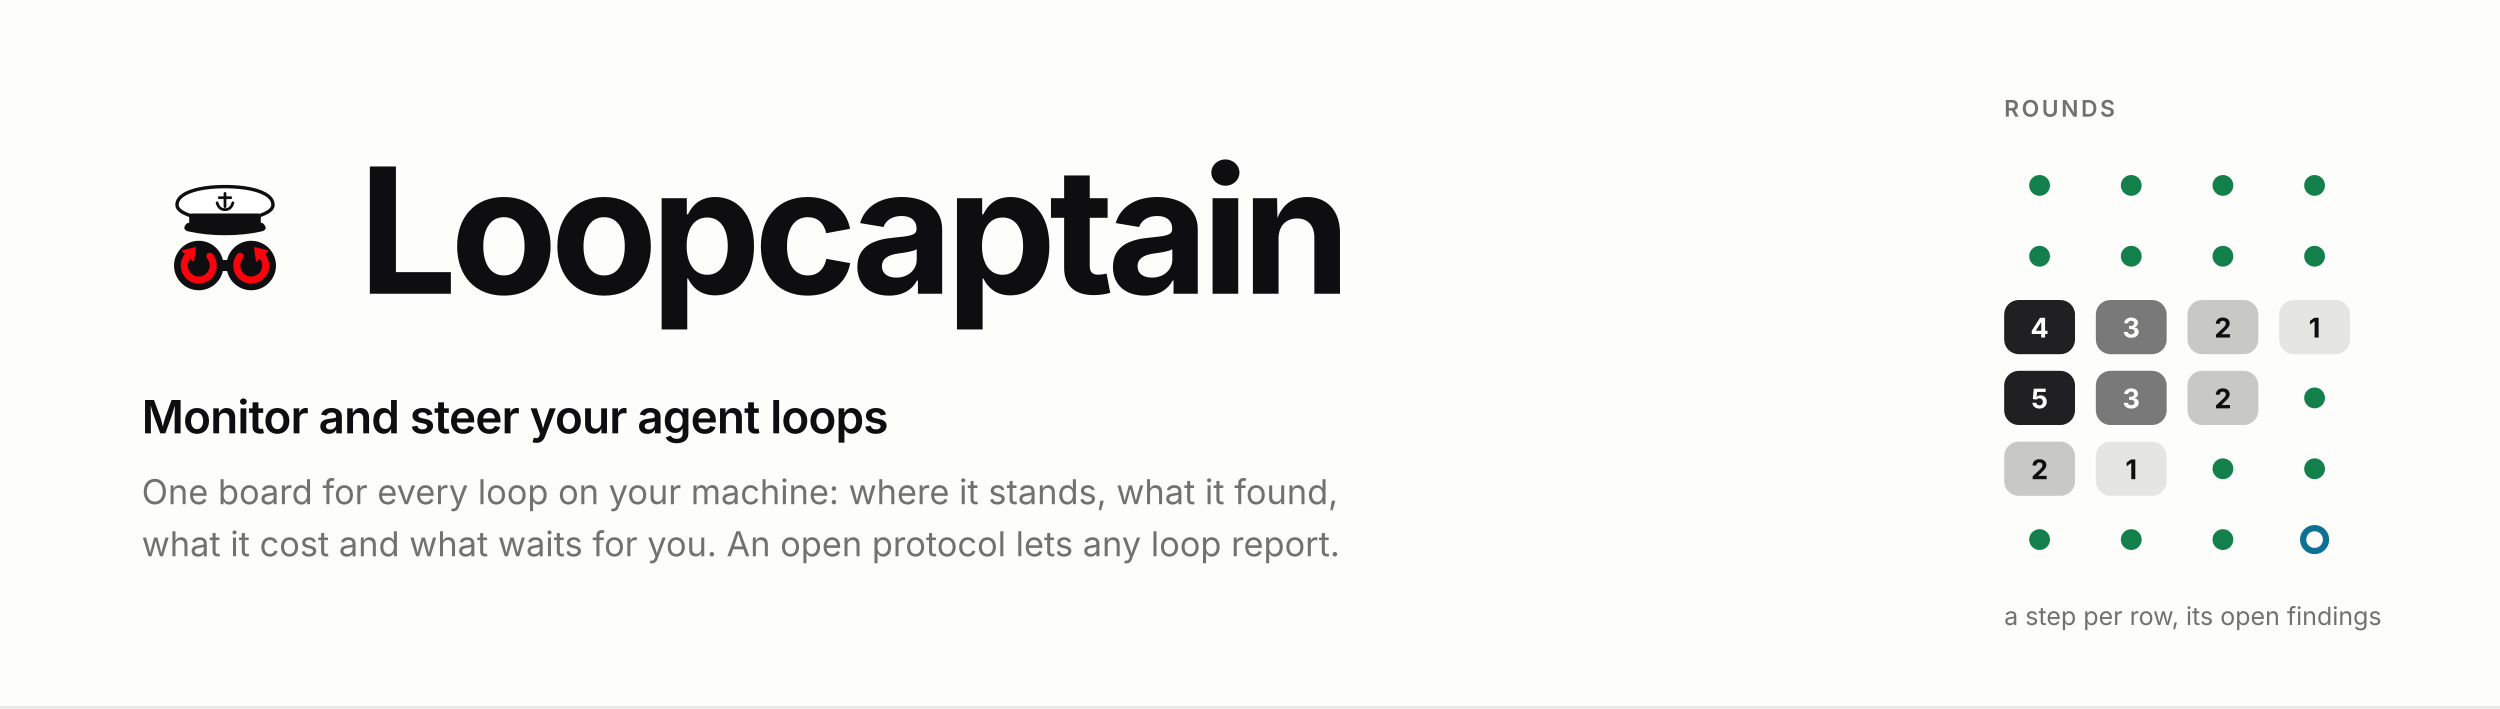
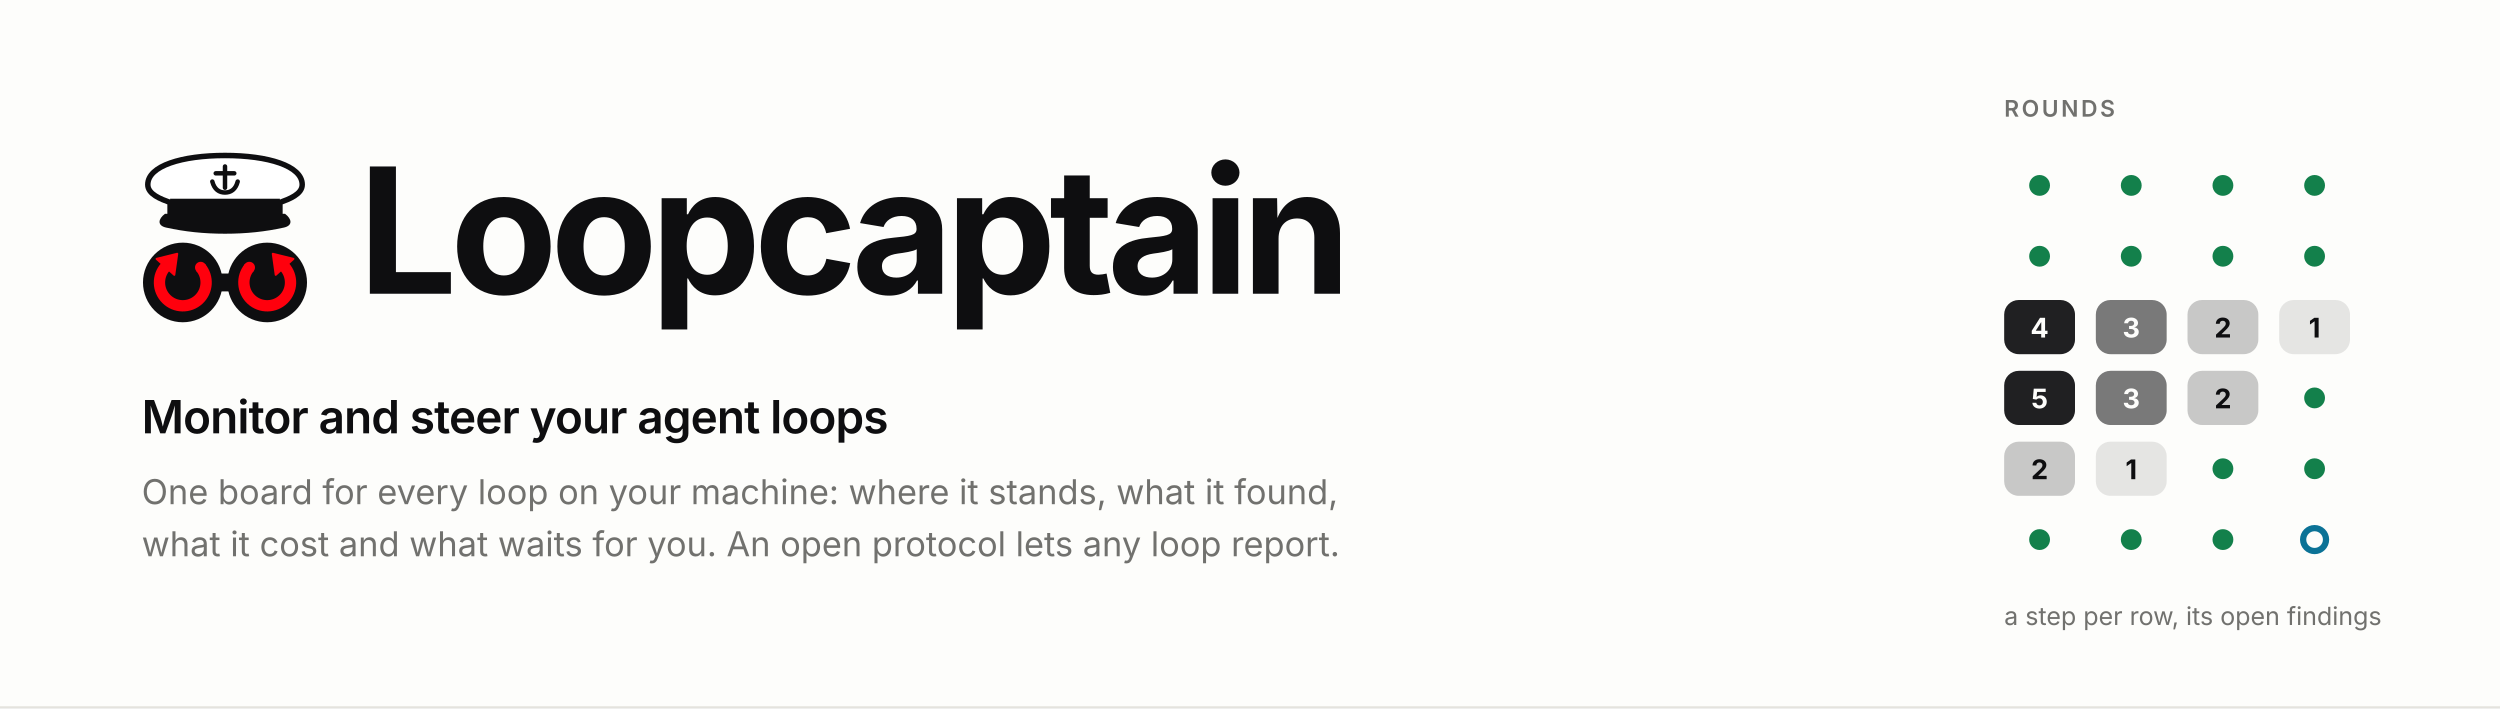
<svg xmlns="http://www.w3.org/2000/svg" width="1200" height="340" viewBox="0 0 1200 340" role="img" aria-label="Loopcaptain: monitor and steer your agent loops from one local board. An open protocol lets any loop report to it.">
  <rect width="1200" height="340" fill="#FDFDFB" />
  <rect y="339" width="1200" height="1" fill="#E4E3DE" />
  <g transform="translate(66 72) scale(1.3125)">
    <style>
    .lc-ink { fill: #0E0E10; } .lc-line { stroke: #0E0E10; } .lc-crown { fill: #FFFFFF; stroke: #0E0E10; }
    .lc-loop { fill: #FF000D; stroke: #FF000D; } .lc-arc { fill: none; stroke: #FF000D; }
-     @media (prefers-color-scheme: dark) {
-       .lc-ink { fill: #5C5C64; } .lc-crown { stroke: #5C5C64; }
-       .lc-loop { fill: #FF6B73; stroke: #FF6B73; } .lc-arc { stroke: #FF6B73; }
-     }
-   </style>
-     <g transform="translate(32 32.5) scale(0.78) translate(-32 -31.5)">
+     </style>
+     <g transform="translate(32 32) scale(1.255) translate(-32 -30.9)">
      <g transform="translate(0 3)">
        <path class="lc-crown" stroke-width="1.6" d="M9.5 12.5C9.5 7 19.5 4 32 4s22.5 3 22.5 8.5c0 2.8-3.8 4.2-6.5 5.2V21H16v-3.3c-2.7-1-6.5-2.4-6.5-5.2z" />
        <rect class="lc-ink" x="16" y="16.6" width="32" height="4.4" />
        <path class="lc-line" fill="none" stroke-width="1.3" stroke-linecap="round" d="M32 7.2v6.2M29.3 9.2h5.4M28.3 11.6c.6 2.3 2 3.2 3.7 3.2s3.1-.9 3.7-3.2" />
        <path class="lc-ink" d="M14.5 21h35c2 1.5 2.3 3.4-.3 4-5.4 1.2-11 1.8-17.2 1.8s-11.8-.6-17.2-1.8c-2.6-.6-2.3-2.5-.3-4z" />
      </g>
      <rect class="lc-ink" x="28" y="41.4" width="8" height="5.2" rx="1.5" />
      <circle class="lc-ink" cx="19.7" cy="44" r="11.6" />
      <path class="lc-arc" stroke-width="3.3" d="M24.91 39.63A6.8 6.8 0 1 1 14.65 39.45" />
      <circle class="lc-loop" cx="24.91" cy="39.63" r="1.65" stroke-width="0" />
      <path class="lc-loop" stroke-width=".6" stroke-linejoin="round" d="M18.07 35.65L12.07 37.13L17.22 41.77z" />
      <circle class="lc-ink" cx="44.3" cy="44" r="11.6" />
      <path class="lc-arc" stroke-width="3.3" d="M39.09 39.63A6.8 6.8 0 1 0 49.35 39.45" />
      <circle class="lc-loop" cx="39.09" cy="39.63" r="1.65" stroke-width="0" />
      <path class="lc-loop" stroke-width=".6" stroke-linejoin="round" d="M45.93 35.65L51.93 37.13L46.78 41.77z" />
    </g>
  </g>
  <g font-family="Inter Tight, Inter, ui-sans-serif, -apple-system, Segoe UI, Helvetica, Arial, sans-serif">
    <text x="172" y="141" font-size="84" font-weight="700" fill="#0E0E10" letter-spacing="-3.4">Loopcaptain</text>
    <text x="68" y="208" font-size="22" font-weight="600" fill="#0E0E10" letter-spacing="-0.4">Monitor and steer your agent loops</text>
    <text x="68" y="242" font-size="16.5" font-weight="400" fill="#71716E">One board for every loop on your machine: where it stands, what it found,</text>
    <text x="68" y="267" font-size="16.5" font-weight="400" fill="#71716E">what it cost and what waits for you. An open protocol lets any loop report.</text>
    <text x="962" y="56" font-size="11" font-weight="600" fill="#71716E" letter-spacing="1.2">ROUNDS</text>
    <text x="962" y="300" font-size="12" font-weight="400" fill="#71716E">a step per row, its open findings</text>
  </g>
  <circle cx="979" cy="89" r="5" fill="#13804B" />
  <circle cx="1023" cy="89" r="5" fill="#13804B" />
  <circle cx="1067" cy="89" r="5" fill="#13804B" />
  <circle cx="1111" cy="89" r="5" fill="#13804B" />
  <circle cx="979" cy="123" r="5" fill="#13804B" />
  <circle cx="1023" cy="123" r="5" fill="#13804B" />
  <circle cx="1067" cy="123" r="5" fill="#13804B" />
  <circle cx="1111" cy="123" r="5" fill="#13804B" />
  <rect x="962" y="144" width="34" height="26" rx="7" fill="#0E0E10" fill-opacity="0.92" />
  <text x="979" y="162" font-size="13" font-weight="700" text-anchor="middle" fill="#FDFDFB" font-family="Inter Tight, Inter, ui-sans-serif, -apple-system, Segoe UI, Helvetica, Arial, sans-serif">4</text>
  <rect x="1006" y="144" width="34" height="26" rx="7" fill="#0E0E10" fill-opacity="0.55" />
  <text x="1023" y="162" font-size="13" font-weight="700" text-anchor="middle" fill="#FDFDFB" font-family="Inter Tight, Inter, ui-sans-serif, -apple-system, Segoe UI, Helvetica, Arial, sans-serif">3</text>
  <rect x="1050" y="144" width="34" height="26" rx="7" fill="#0E0E10" fill-opacity="0.22" />
  <text x="1067" y="162" font-size="13" font-weight="700" text-anchor="middle" fill="#0E0E10" font-family="Inter Tight, Inter, ui-sans-serif, -apple-system, Segoe UI, Helvetica, Arial, sans-serif">2</text>
  <rect x="1094" y="144" width="34" height="26" rx="7" fill="#0E0E10" fill-opacity="0.1" />
  <text x="1111" y="162" font-size="13" font-weight="700" text-anchor="middle" fill="#0E0E10" font-family="Inter Tight, Inter, ui-sans-serif, -apple-system, Segoe UI, Helvetica, Arial, sans-serif">1</text>
  <rect x="962" y="178" width="34" height="26" rx="7" fill="#0E0E10" fill-opacity="0.92" />
  <text x="979" y="196" font-size="13" font-weight="700" text-anchor="middle" fill="#FDFDFB" font-family="Inter Tight, Inter, ui-sans-serif, -apple-system, Segoe UI, Helvetica, Arial, sans-serif">5</text>
  <rect x="1006" y="178" width="34" height="26" rx="7" fill="#0E0E10" fill-opacity="0.55" />
  <text x="1023" y="196" font-size="13" font-weight="700" text-anchor="middle" fill="#FDFDFB" font-family="Inter Tight, Inter, ui-sans-serif, -apple-system, Segoe UI, Helvetica, Arial, sans-serif">3</text>
  <rect x="1050" y="178" width="34" height="26" rx="7" fill="#0E0E10" fill-opacity="0.22" />
  <text x="1067" y="196" font-size="13" font-weight="700" text-anchor="middle" fill="#0E0E10" font-family="Inter Tight, Inter, ui-sans-serif, -apple-system, Segoe UI, Helvetica, Arial, sans-serif">2</text>
  <circle cx="1111" cy="191" r="5" fill="#13804B" />
  <rect x="962" y="212" width="34" height="26" rx="7" fill="#0E0E10" fill-opacity="0.22" />
  <text x="979" y="230" font-size="13" font-weight="700" text-anchor="middle" fill="#0E0E10" font-family="Inter Tight, Inter, ui-sans-serif, -apple-system, Segoe UI, Helvetica, Arial, sans-serif">2</text>
  <rect x="1006" y="212" width="34" height="26" rx="7" fill="#0E0E10" fill-opacity="0.1" />
  <text x="1023" y="230" font-size="13" font-weight="700" text-anchor="middle" fill="#0E0E10" font-family="Inter Tight, Inter, ui-sans-serif, -apple-system, Segoe UI, Helvetica, Arial, sans-serif">1</text>
  <circle cx="1067" cy="225" r="5" fill="#13804B" />
  <circle cx="1111" cy="225" r="5" fill="#13804B" />
  <circle cx="979" cy="259" r="5" fill="#13804B" />
  <circle cx="1023" cy="259" r="5" fill="#13804B" />
  <circle cx="1067" cy="259" r="5" fill="#13804B" />
  <circle cx="1111" cy="259" r="5.5" fill="none" stroke="#0B7296" stroke-width="3" />
</svg>
